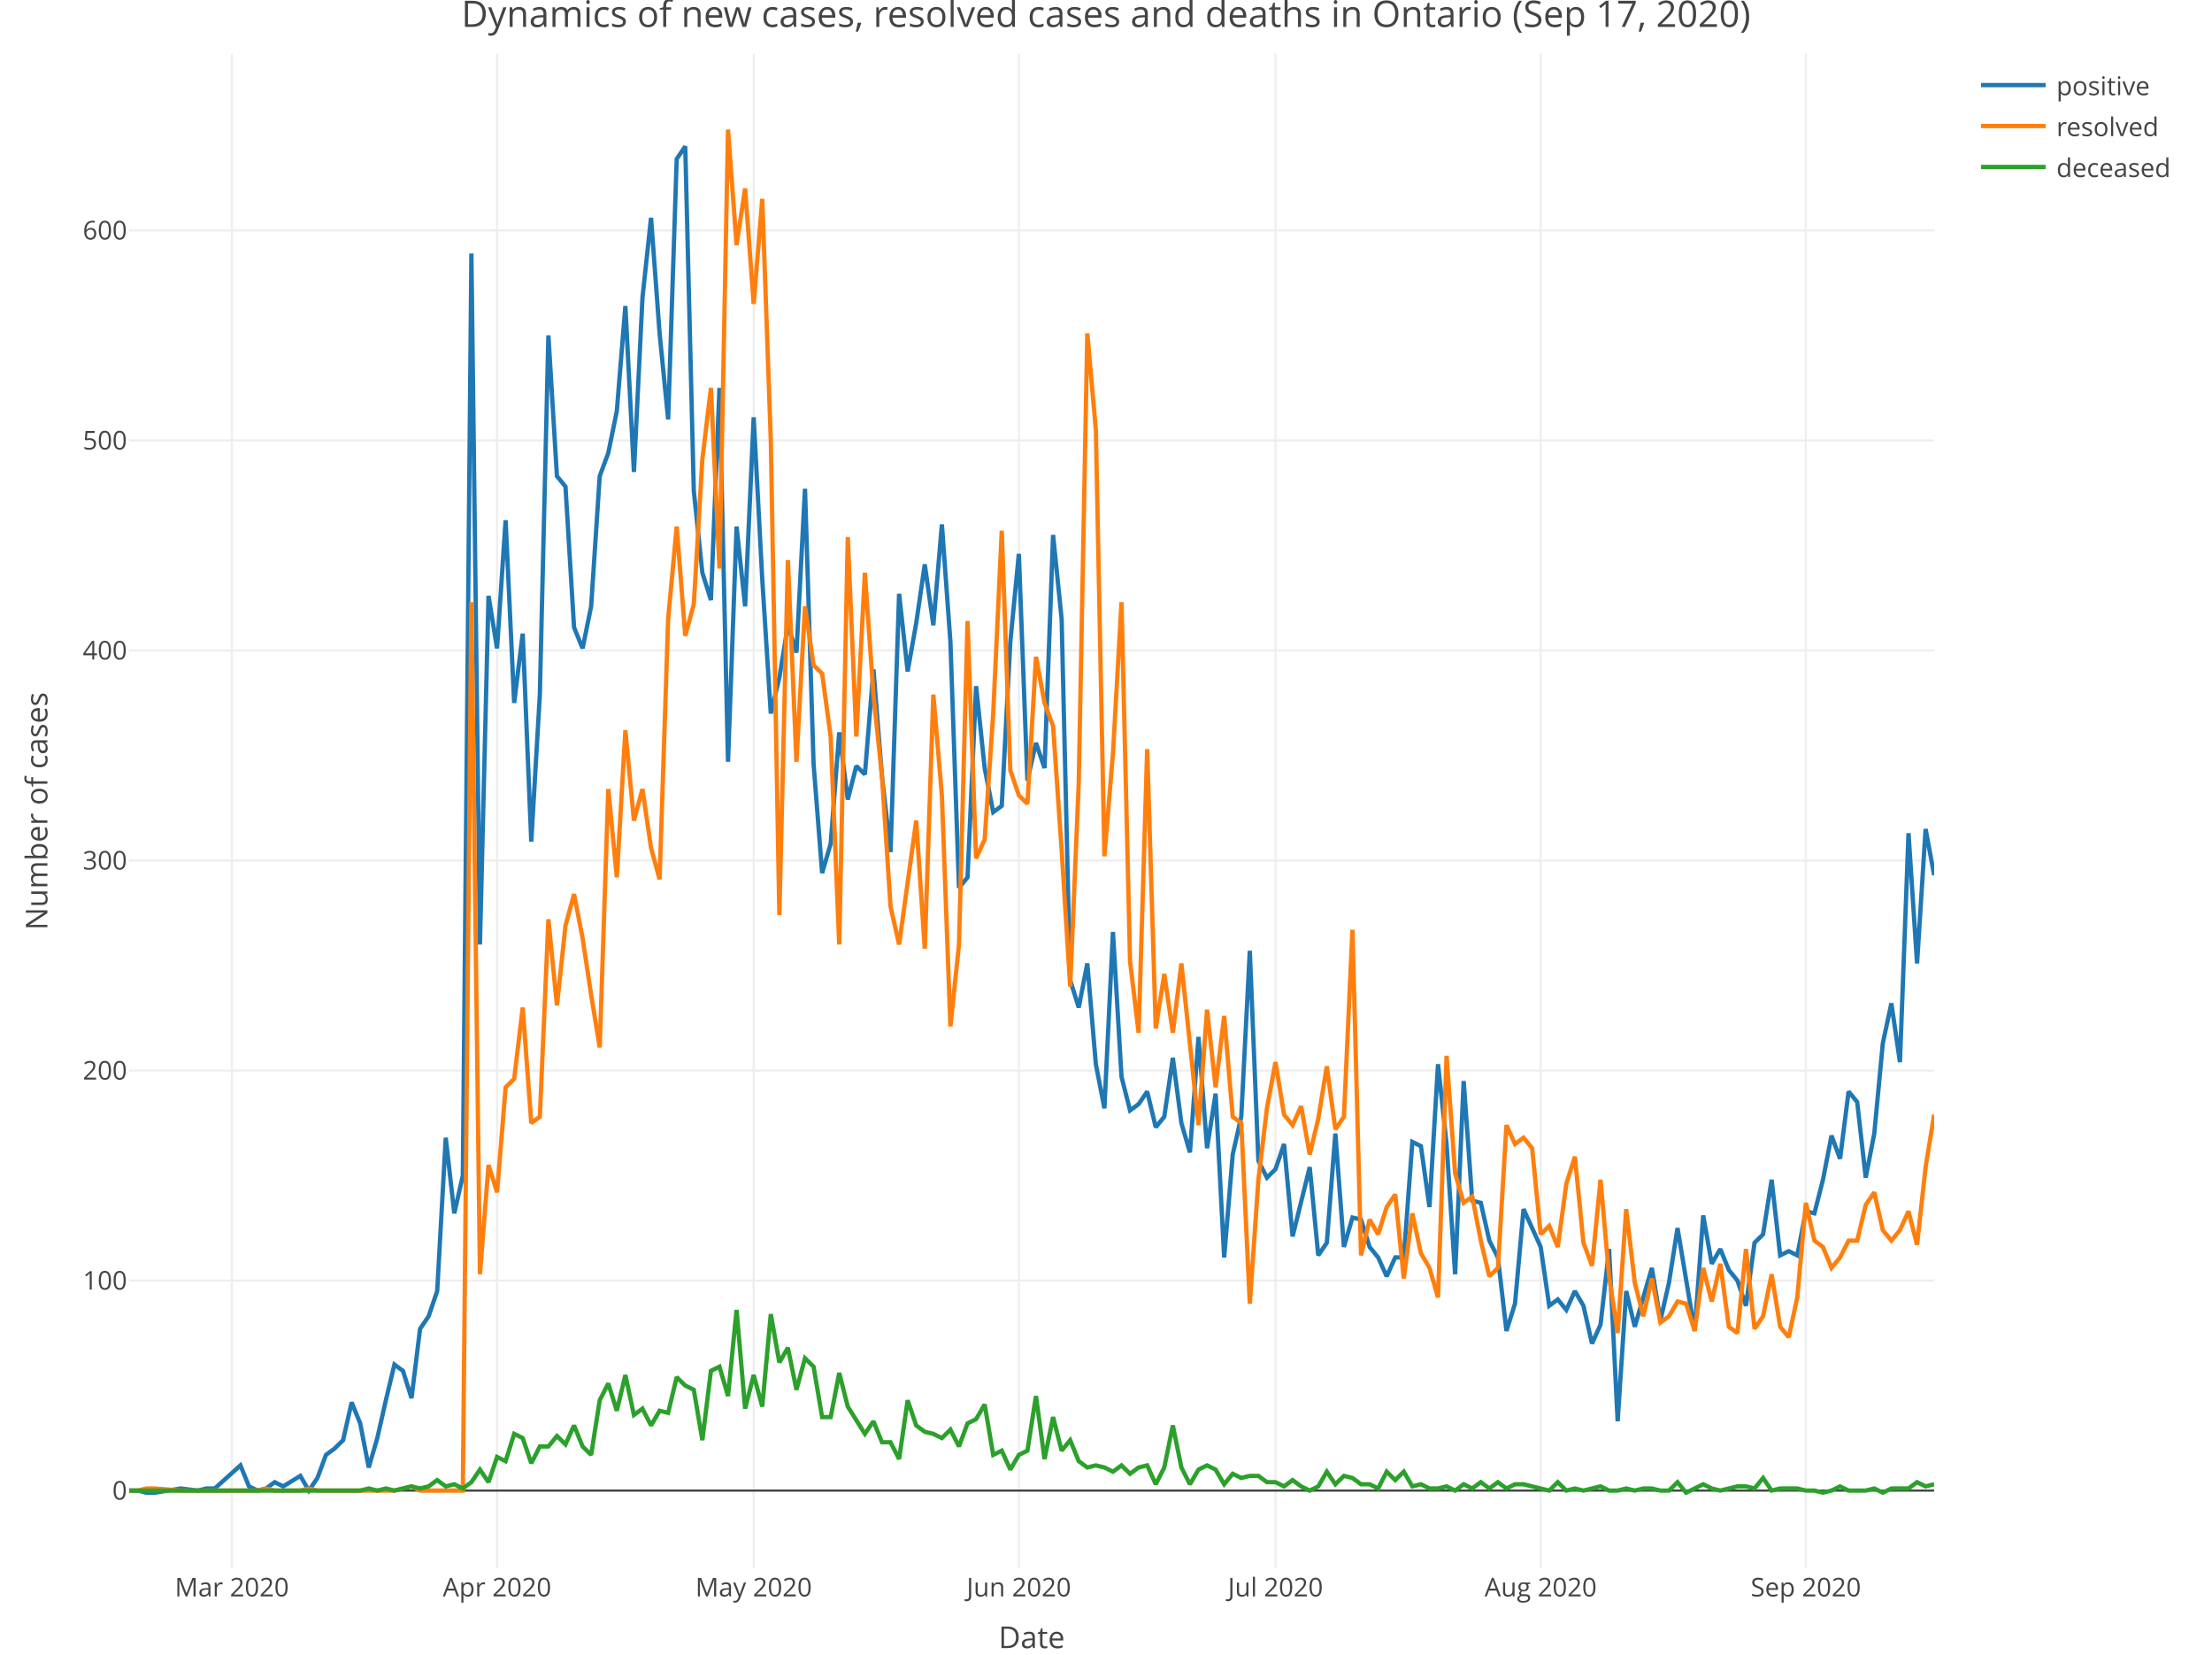
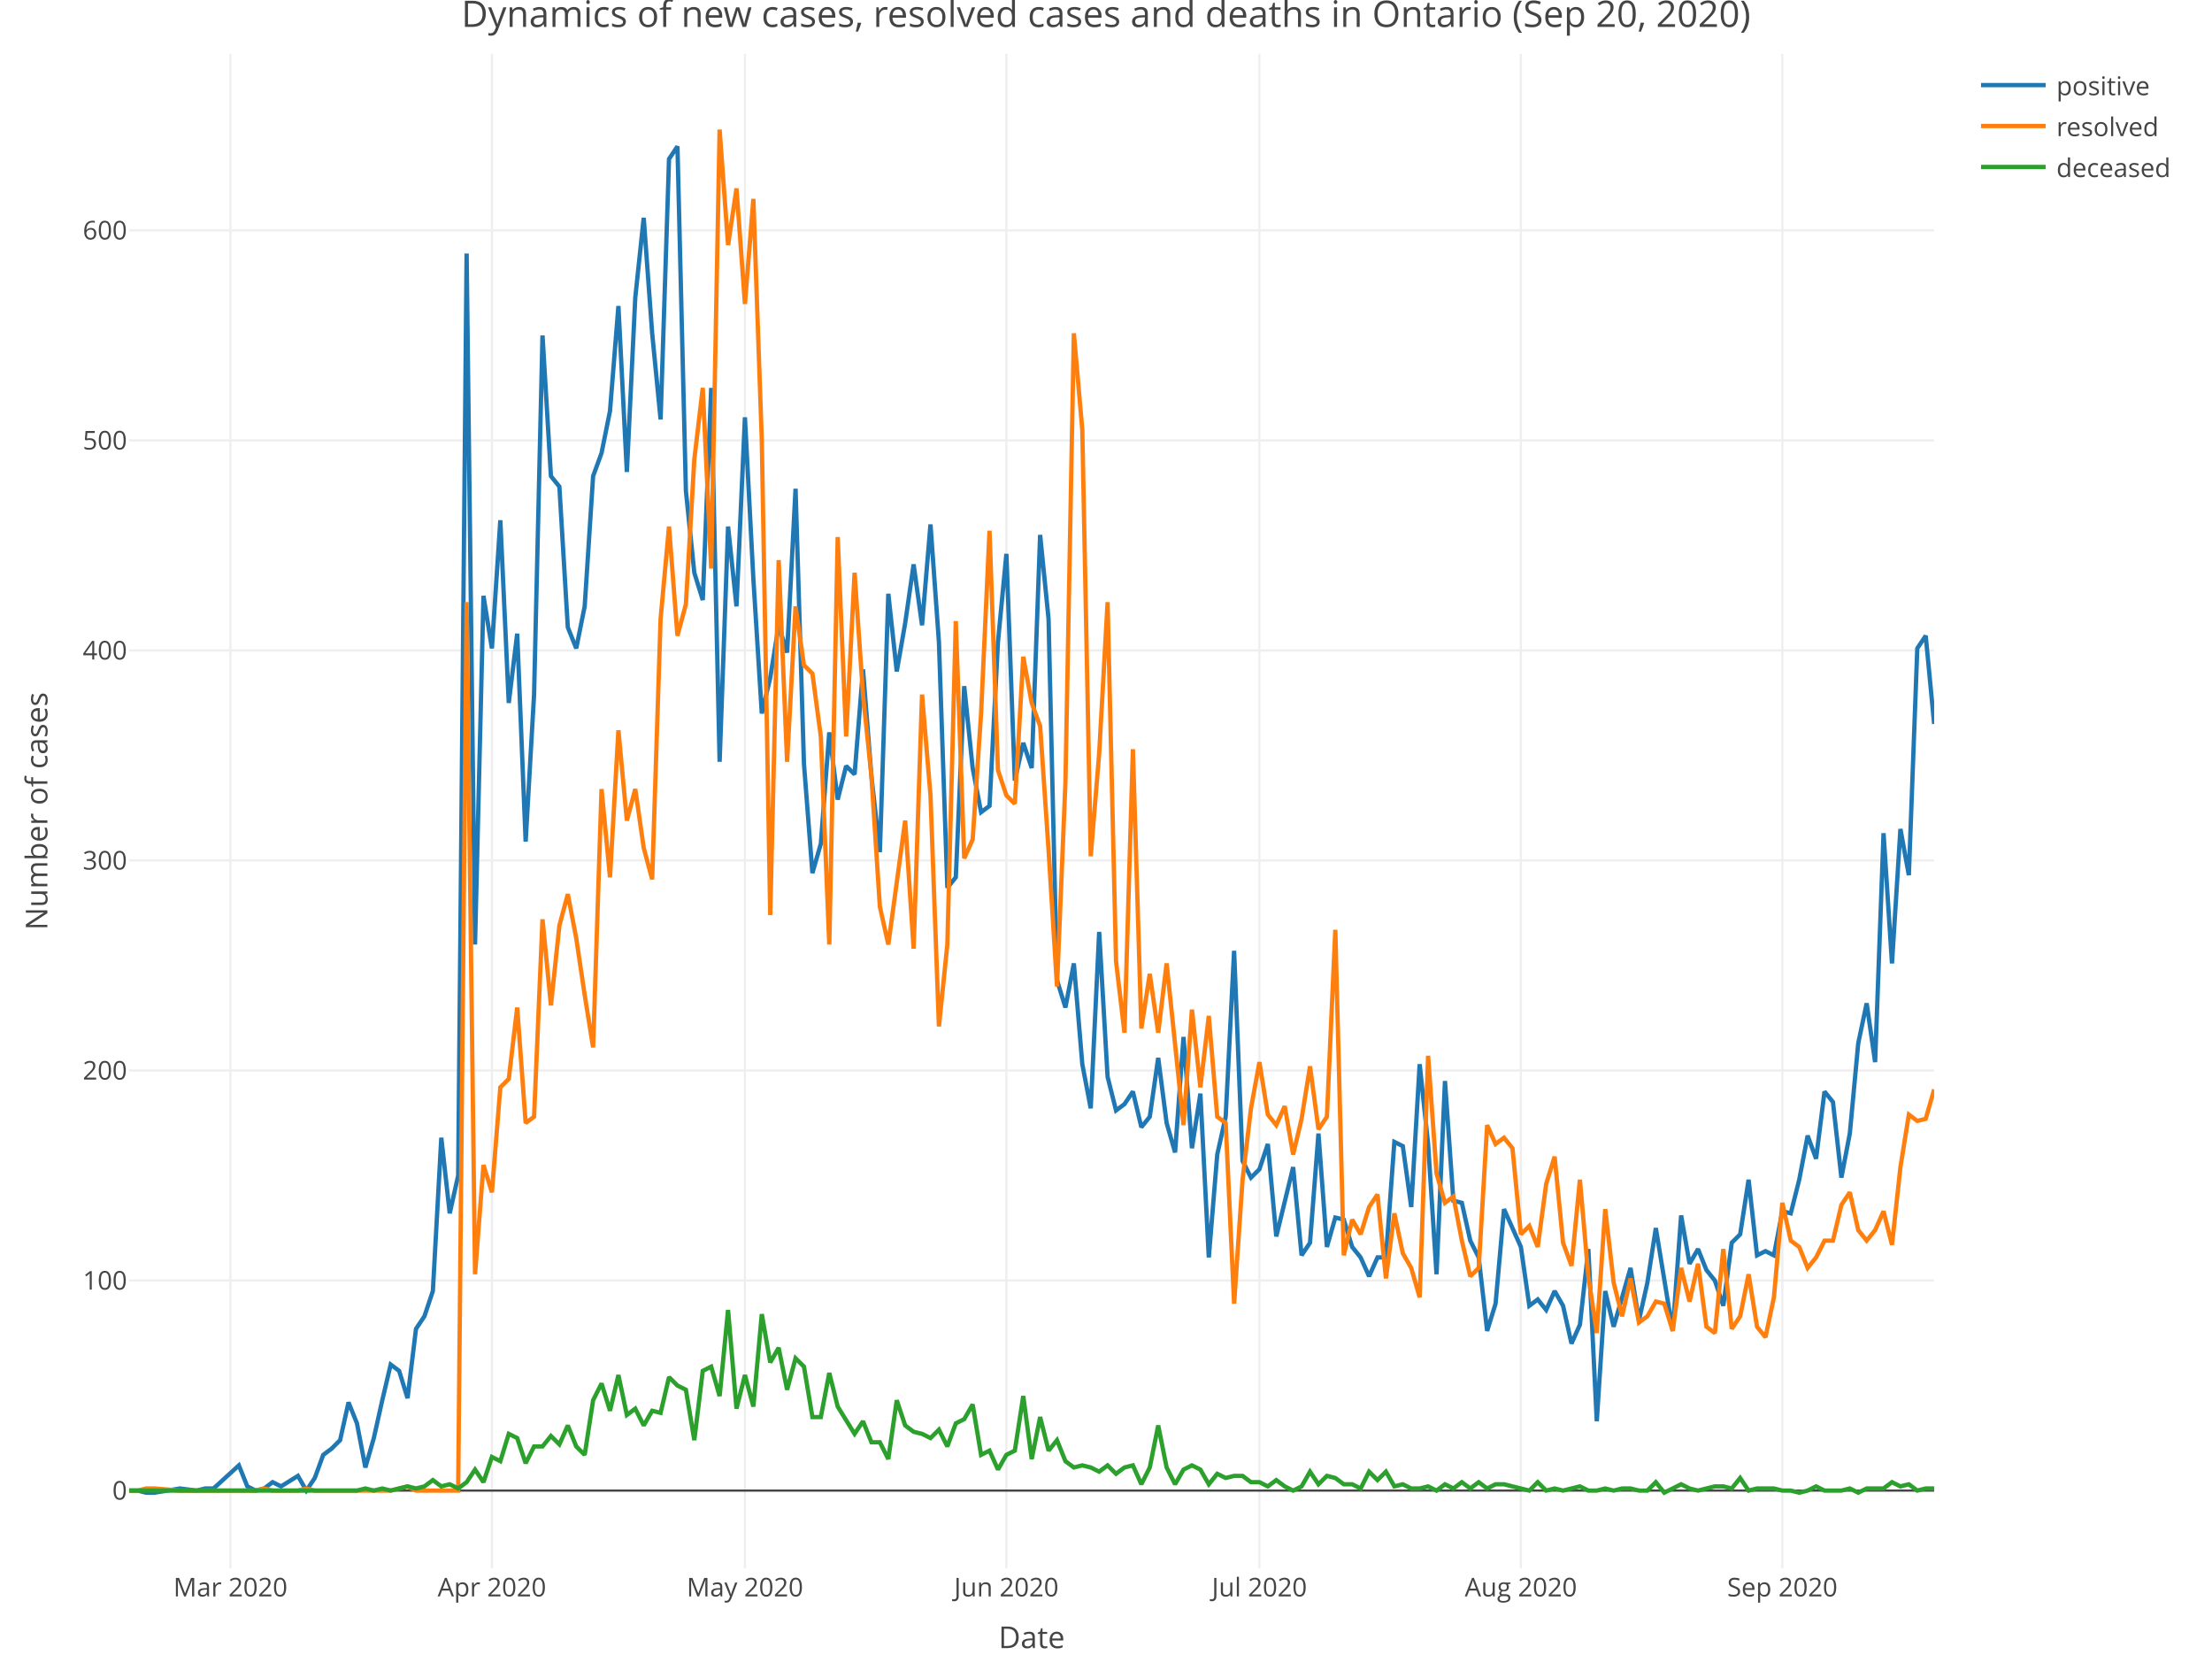
<svg xmlns="http://www.w3.org/2000/svg" class="main-svg" width="1027" height="768" style="" viewBox="0 0 1027 768">
  <rect x="0" y="0" width="1027" height="768" style="fill: rgb(255, 255, 255); fill-opacity: 1;" />
-   <defs id="defs-f4efa0">
+   <defs id="defs-3f230c">
    <g class="clips">
-       <clipPath id="clipf4efa0xyplot" class="plotclip">
+       <clipPath id="clip3f230cxyplot" class="plotclip">
        <rect width="838" height="703" />
      </clipPath>
-       <clipPath class="axesclip" id="clipf4efa0x">
+       <clipPath class="axesclip" id="clip3f230cx">
        <rect x="60" y="0" width="838" height="768" />
      </clipPath>
-       <clipPath class="axesclip" id="clipf4efa0y">
+       <clipPath class="axesclip" id="clip3f230cy">
        <rect x="0" y="25" width="1027" height="703" />
      </clipPath>
-       <clipPath class="axesclip" id="clipf4efa0xy">
+       <clipPath class="axesclip" id="clip3f230cxy">
        <rect x="60" y="25" width="838" height="703" />
      </clipPath>
    </g>
    <g class="gradients" />
  </defs>
  <g class="bglayer" />
  <g class="layer-below">
    <g class="imagelayer" />
    <g class="shapelayer" />
  </g>
  <g class="cartesianlayer">
    <g class="subplot xy">
      <g class="layer-subplot">
        <g class="shapelayer" />
        <g class="imagelayer" />
      </g>
      <g class="gridlayer">
        <g class="x">
-           <path class="xgrid crisp" transform="translate(107.66,0)" d="M0,25v703" style="stroke: rgb(238, 238, 238); stroke-opacity: 1; stroke-width: 1px;" />
-           <path class="xgrid crisp" transform="translate(230.78,0)" d="M0,25v703" style="stroke: rgb(238, 238, 238); stroke-opacity: 1; stroke-width: 1px;" />
-           <path class="xgrid crisp" transform="translate(349.92,0)" d="M0,25v703" style="stroke: rgb(238, 238, 238); stroke-opacity: 1; stroke-width: 1px;" />
-           <path class="xgrid crisp" transform="translate(473.04,0)" d="M0,25v703" style="stroke: rgb(238, 238, 238); stroke-opacity: 1; stroke-width: 1px;" />
-           <path class="xgrid crisp" transform="translate(592.19,0)" d="M0,25v703" style="stroke: rgb(238, 238, 238); stroke-opacity: 1; stroke-width: 1px;" />
-           <path class="xgrid crisp" transform="translate(715.31,0)" d="M0,25v703" style="stroke: rgb(238, 238, 238); stroke-opacity: 1; stroke-width: 1px;" />
-           <path class="xgrid crisp" transform="translate(838.43,0)" d="M0,25v703" style="stroke: rgb(238, 238, 238); stroke-opacity: 1; stroke-width: 1px;" />
+           <path class="xgrid crisp" transform="translate(106.99,0)" d="M0,25v703" style="stroke: rgb(238, 238, 238); stroke-opacity: 1; stroke-width: 1px;" />
+           <path class="xgrid crisp" transform="translate(228.38,0)" d="M0,25v703" style="stroke: rgb(238, 238, 238); stroke-opacity: 1; stroke-width: 1px;" />
+           <path class="xgrid crisp" transform="translate(345.86,0)" d="M0,25v703" style="stroke: rgb(238, 238, 238); stroke-opacity: 1; stroke-width: 1px;" />
+           <path class="xgrid crisp" transform="translate(467.25,0)" d="M0,25v703" style="stroke: rgb(238, 238, 238); stroke-opacity: 1; stroke-width: 1px;" />
+           <path class="xgrid crisp" transform="translate(584.73,0)" d="M0,25v703" style="stroke: rgb(238, 238, 238); stroke-opacity: 1; stroke-width: 1px;" />
+           <path class="xgrid crisp" transform="translate(706.12,0)" d="M0,25v703" style="stroke: rgb(238, 238, 238); stroke-opacity: 1; stroke-width: 1px;" />
+           <path class="xgrid crisp" transform="translate(827.51,0)" d="M0,25v703" style="stroke: rgb(238, 238, 238); stroke-opacity: 1; stroke-width: 1px;" />
        </g>
        <g class="y">
          <path class="ygrid crisp" transform="translate(0,594.39)" d="M60,0h838" style="stroke: rgb(238, 238, 238); stroke-opacity: 1; stroke-width: 1px;" />
          <path class="ygrid crisp" transform="translate(0,496.9)" d="M60,0h838" style="stroke: rgb(238, 238, 238); stroke-opacity: 1; stroke-width: 1px;" />
          <path class="ygrid crisp" transform="translate(0,399.41)" d="M60,0h838" style="stroke: rgb(238, 238, 238); stroke-opacity: 1; stroke-width: 1px;" />
          <path class="ygrid crisp" transform="translate(0,301.92)" d="M60,0h838" style="stroke: rgb(238, 238, 238); stroke-opacity: 1; stroke-width: 1px;" />
          <path class="ygrid crisp" transform="translate(0,204.43)" d="M60,0h838" style="stroke: rgb(238, 238, 238); stroke-opacity: 1; stroke-width: 1px;" />
          <path class="ygrid crisp" transform="translate(0,106.94)" d="M60,0h838" style="stroke: rgb(238, 238, 238); stroke-opacity: 1; stroke-width: 1px;" />
        </g>
      </g>
      <g class="zerolinelayer">
        <path class="yzl zl crisp" transform="translate(0,691.88)" d="M60,0h838" style="stroke: rgb(68, 68, 68); stroke-opacity: 1; stroke-width: 1px;" />
      </g>
      <path class="xlines-below" />
      <path class="ylines-below" />
      <g class="overlines-below" />
      <g class="xaxislayer-below" />
      <g class="yaxislayer-below" />
      <g class="overaxes-below" />
-       <g class="plot" transform="translate(60, 25)" clip-path="url('#clipf4efa0xyplot')">
+       <g class="plot" transform="translate(60, 25)" clip-path="url('#clip3f230cxyplot')">
        <g class="scatterlayer mlayer">
-           <g class="trace scatter traceada04b" style="stroke-miterlimit: 2; opacity: 1;">
+           <g class="trace scatter tracecfc10f" style="stroke-miterlimit: 2; opacity: 1;">
            <g class="fills" />
            <g class="errorbars" />
            <g class="lines">
-               <path class="js-line" d="M0,666.88L3.97,666.88L7.94,667.85L11.91,667.85L23.83,665.9L31.77,666.88L35.74,665.9L39.72,665.9L51.63,655.18L55.6,664.93L59.57,666.88L63.55,665.9L67.52,662.98L71.49,664.93L79.43,660.05L83.4,666.88L87.37,661.03L91.35,650.3L95.32,647.38L99.29,643.48L103.26,625.93L107.23,635.68L111.2,656.15L115.18,642.5L119.15,624.96L123.12,608.38L127.09,611.31L131.06,623.98L135.03,591.81L139,585.96L142.98,574.26L146.95,503.09L150.92,538.19L154.89,520.64L158.86,92.67L162.83,413.41L166.81,251.57L170.78,275.95L174.75,216.48L178.72,301.29L182.69,269.12L186.66,365.64L190.64,297.39L194.61,130.69L198.58,196.01L202.55,200.88L206.52,266.2L210.49,275.95L214.46,256.45L218.44,196.01L222.41,185.28L226.38,165.78L230.35,117.04L234.32,194.06L238.29,113.14L242.27,76.1L246.24,129.71L250.21,169.68L254.18,48.8L258.15,42.95L262.12,202.83L266.09,240.85L270.07,253.52L274.04,155.06L278.01,328.59L281.98,219.4L285.95,256.45L289.92,168.71L293.9,243.78L297.87,306.17L301.84,289.59L305.81,265.22L309.78,277.9L313.75,201.86L317.73,329.57L321.7,380.26L325.67,366.61L329.64,314.94L333.61,346.14L337.58,330.54L341.55,334.44L345.53,285.7L349.5,335.41L353.47,370.51L357.44,250.6L361.41,286.67L365.38,264.25L369.36,236.95L373.33,265.22L377.3,218.43L381.27,273.02L385.24,387.08L389.21,382.21L393.18,293.49L397.16,331.51L401.13,351.99L405.1,349.06L409.07,273.02L413.04,232.08L417.01,337.36L420.99,319.82L424.96,331.51L428.93,223.3L432.9,262.3L436.87,429.98L440.84,442.65L444.82,422.18L448.79,468.97L452.76,489.45L456.73,407.56L460.7,474.82L464.67,490.42L468.64,487.5L472.62,481.65L476.59,498.22L480.56,493.35L484.53,466.05L488.5,496.27L492.47,509.92L496.45,456.3L500.42,507.97L504.39,482.62L508.36,558.66L512.33,510.89L516.3,493.35L520.27,416.33L524.25,513.82L528.22,521.62L532.19,517.72L536.16,506.02L540.13,548.91L548.08,516.74L552.05,557.69L556.02,551.84L559.99,501.14L563.96,553.79L567.93,540.14L571.91,541.12L575.88,553.79L579.85,558.66L583.82,567.44L587.79,558.66L591.76,558.66L595.73,505.04L599.71,506.99L603.68,535.27L607.65,468.97L611.62,506.02L615.59,566.46L619.56,476.77L623.54,532.34L627.51,533.32L631.48,550.86L635.45,558.66L639.42,592.78L643.39,580.11L647.36,536.24L655.31,553.79L659.28,581.09L663.25,578.16L667.22,583.04L671.19,574.26L675.17,581.09L679.14,598.63L683.11,589.86L687.08,554.76L691.05,634.7L695.02,574.26L699,590.83L706.94,563.54L710.91,587.91L714.88,570.36L718.85,545.01L726.8,592.78L730.77,539.17L734.74,561.59L738.71,554.76L742.68,564.51L746.65,569.39L750.63,581.09L754.6,551.84L758.57,547.94L762.54,522.59L766.51,557.69L770.48,555.74L774.45,557.69L778.43,537.22L782.4,538.19L786.37,522.59L790.34,502.12L794.31,512.84L798.28,481.65L802.26,486.52L806.23,521.62L810.2,501.14L814.17,459.22L818.14,440.7L822.11,468L826.09,361.74L830.06,422.18L834.03,359.79L838,381.23" style="vector-effect: non-scaling-stroke; fill: none; stroke: rgb(31, 119, 180); stroke-opacity: 1; stroke-width: 2px; opacity: 1;" />
+               <path class="js-line" d="M0,666.88L3.92,666.88L7.83,667.85L11.75,667.85L23.5,665.9L31.33,666.88L35.24,665.9L39.16,665.9L50.91,655.18L54.82,664.93L58.74,666.88L62.65,665.9L66.57,662.98L70.49,664.93L78.32,660.05L82.23,666.88L86.15,661.03L90.07,650.3L93.98,647.38L97.9,643.48L101.81,625.93L105.73,635.68L109.64,656.15L113.56,642.5L117.48,624.96L121.39,608.38L125.31,611.31L129.22,623.98L133.14,591.81L137.06,585.96L140.97,574.26L144.89,503.09L148.8,538.19L152.72,520.64L156.64,92.67L160.55,413.41L164.47,251.57L168.38,275.95L172.3,216.48L176.21,301.29L180.13,269.12L184.05,365.64L187.96,297.39L191.88,130.69L195.79,196.01L199.71,200.88L203.63,266.2L207.54,275.95L211.46,256.45L215.37,196.01L219.29,185.28L223.21,165.78L227.12,117.04L231.04,194.06L234.95,113.14L238.87,76.1L242.79,129.71L246.7,169.68L250.62,48.8L254.53,42.95L258.45,202.83L262.36,240.85L266.28,253.52L270.2,155.06L274.11,328.59L278.03,219.4L281.94,256.45L285.86,168.71L289.78,243.78L293.69,306.17L297.61,289.59L301.52,265.22L305.44,277.9L309.36,201.86L313.27,329.57L317.19,380.26L321.1,366.61L325.02,314.94L328.93,346.14L332.85,330.54L336.77,334.44L340.68,285.7L344.6,335.41L348.51,370.51L352.43,250.6L356.35,286.67L360.26,264.25L364.18,236.95L368.09,265.22L372.01,218.43L375.93,273.02L379.84,387.08L383.76,382.21L387.67,293.49L391.59,331.51L395.5,351.99L399.42,349.06L403.34,273.02L407.25,232.08L411.17,337.36L415.08,319.82L419,331.51L422.92,223.3L426.83,262.3L430.75,429.98L434.66,442.65L438.58,422.18L442.5,468.97L446.41,489.45L450.33,407.56L454.24,474.82L458.16,490.42L462.07,487.5L465.99,481.65L469.91,498.22L473.82,493.35L477.74,466.05L481.65,496.27L485.57,509.92L489.49,456.3L493.4,507.97L497.32,482.62L501.23,558.66L505.15,510.89L509.07,493.35L512.98,416.33L516.9,513.82L520.81,521.62L524.73,517.72L528.64,506.02L532.56,548.91L540.39,516.74L544.31,557.69L548.22,551.84L552.14,501.14L556.06,553.79L559.97,540.14L563.89,541.12L567.8,553.79L571.72,558.66L575.64,567.44L579.55,558.66L583.47,558.66L587.38,505.04L591.3,506.99L595.21,535.27L599.13,468.97L603.05,506.02L606.96,566.46L610.88,476.77L614.79,532.34L618.71,533.32L622.63,550.86L626.54,558.66L630.46,592.78L634.37,580.11L638.29,536.24L646.12,553.79L650.04,581.09L653.95,578.16L657.87,583.04L661.79,574.26L665.7,581.09L669.62,598.63L673.53,589.86L677.45,554.76L681.36,634.7L685.28,574.26L689.2,590.83L697.03,563.54L700.94,587.91L704.86,570.36L708.78,545.01L716.61,592.78L720.52,539.17L724.44,561.59L728.36,554.76L732.27,564.51L736.19,569.39L740.1,581.09L744.02,551.84L747.93,547.94L751.85,522.59L755.77,557.69L759.68,555.74L763.6,557.69L767.51,537.22L771.43,538.19L775.35,522.59L779.26,502.12L783.18,512.84L787.09,481.65L791.01,486.52L794.93,521.62L798.84,501.14L802.76,459.22L806.67,440.7L810.59,468L814.5,361.74L818.42,422.18L822.34,359.79L826.25,381.23L830.17,275.95L834.08,270.1L838,311.04" style="vector-effect: non-scaling-stroke; fill: none; stroke: rgb(31, 119, 180); stroke-opacity: 1; stroke-width: 2px; opacity: 1;" />
            </g>
            <g class="points" />
            <g class="text" />
          </g>
-           <g class="trace scatter trace467e3c" style="stroke-miterlimit: 2; opacity: 1;">
+           <g class="trace scatter tracecb696e" style="stroke-miterlimit: 2; opacity: 1;">
            <g class="fills" />
            <g class="errorbars" />
            <g class="lines">
-               <path class="js-line" d="M0,666.88L3.97,666.88L7.94,665.9L11.91,665.9L23.83,666.88L59.57,666.88L63.55,665.9L67.52,666.88L71.49,666.88L79.43,666.88L83.4,665.9L87.37,666.88L91.35,666.88L123.12,666.88L127.09,665.9L131.06,664.93L135.03,666.88L154.89,666.88L158.86,254.5L162.83,566.46L166.81,515.77L170.78,528.44L174.75,479.7L178.72,475.8L182.69,442.65L186.66,496.27L190.64,493.35L194.61,401.71L198.58,441.68L202.55,404.63L206.52,390.01L210.49,410.48L214.46,436.8L218.44,461.17L222.41,341.26L226.38,382.21L230.35,313.97L234.32,355.89L238.29,341.26L242.27,368.56L246.24,383.18L250.21,262.3L254.18,219.4L258.15,270.1L262.12,255.47L266.09,188.21L270.07,155.06L274.04,238.9L278.01,35.15L281.98,88.77L285.95,62.45L289.92,116.07L293.9,67.32L297.87,179.43L301.84,399.76L305.81,235L309.78,328.59L313.75,256.45L317.73,283.75L321.7,287.65L325.67,316.89L329.64,413.41L333.61,224.28L337.58,316.89L341.55,240.85L345.53,297.39L349.5,335.41L353.47,395.86L357.44,413.41L365.38,355.89L369.36,415.35L373.33,297.39L377.3,344.19L381.27,451.43L385.24,413.41L389.21,263.27L393.18,373.43L397.16,364.66L401.13,306.17L405.1,221.35L409.07,332.49L413.04,344.19L417.01,348.09L420.99,279.85L424.96,301.29L428.93,312.02L432.9,369.54L436.87,432.9L440.84,338.34L444.82,129.71L448.79,174.56L452.76,372.46L456.73,324.69L460.7,254.5L464.67,421.2L468.64,454.35L472.62,322.74L476.59,452.4L480.56,427.05L484.53,454.35L488.5,422.18L496.45,497.25L500.42,443.63L504.39,479.7L508.36,446.55L512.33,493.35L516.3,496.27L520.27,580.11L524.25,522.59L528.22,489.45L532.19,468L536.16,492.37L540.13,497.25L544.1,488.47L548.08,510.89L552.05,494.32L556.02,469.95L559.99,499.19L563.96,493.35L567.93,406.58L571.91,557.69L575.88,541.12L579.85,547.94L583.82,535.27L587.79,529.42L591.76,568.41L595.73,538.19L599.71,556.71L603.68,563.54L607.65,577.19L611.62,465.07L615.59,519.67L619.56,533.32L623.54,530.39L627.51,550.86L631.48,567.44L635.45,563.54L639.42,497.25L643.39,506.02L647.36,503.09L651.34,507.97L655.31,547.94L659.28,544.04L663.25,553.79L667.22,524.54L671.19,511.87L675.17,551.84L679.14,562.56L683.11,522.59L687.08,567.44L691.05,593.76L695.02,536.24L699,570.36L702.97,585.96L706.94,568.41L710.91,588.88L714.88,585.96L718.85,579.14L722.82,580.11L726.8,592.78L730.77,563.54L734.74,579.14L738.71,561.59L742.68,590.83L746.65,593.76L750.63,554.76L754.6,591.81L758.57,585.96L762.54,566.46L766.51,590.83L770.48,595.71L774.45,577.19L778.43,533.32L782.4,550.86L786.37,553.79L790.34,563.54L794.31,558.66L798.28,550.86L802.26,550.86L806.23,534.29L810.2,528.44L814.17,545.99L818.14,550.86L822.11,545.99L826.09,537.22L830.06,552.81L834.03,516.74L838,492.37" style="vector-effect: non-scaling-stroke; fill: none; stroke: rgb(255, 127, 14); stroke-opacity: 1; stroke-width: 2px; opacity: 1;" />
+               <path class="js-line" d="M0,666.88L3.92,666.88L7.83,665.9L11.75,665.9L23.5,666.88L58.74,666.88L62.65,665.9L66.57,666.88L70.49,666.88L78.32,666.88L82.23,665.9L86.15,666.88L90.07,666.88L121.39,666.88L125.31,665.9L129.22,664.93L133.14,666.88L152.72,666.88L156.64,254.5L160.55,566.46L164.47,515.77L168.38,528.44L172.3,479.7L176.21,475.8L180.13,442.65L184.05,496.27L187.96,493.35L191.88,401.71L195.79,441.68L199.71,404.63L203.63,390.01L207.54,410.48L211.46,436.8L215.37,461.17L219.29,341.26L223.21,382.21L227.12,313.97L231.04,355.89L234.95,341.26L238.87,368.56L242.79,383.18L246.7,262.3L250.62,219.4L254.53,270.1L258.45,255.47L262.36,188.21L266.28,155.06L270.2,238.9L274.11,35.15L278.03,88.77L281.94,62.45L285.86,116.07L289.78,67.32L293.69,179.43L297.61,399.76L301.52,235L305.44,328.59L309.36,256.45L313.27,283.75L317.19,287.65L321.1,316.89L325.02,413.41L328.93,224.28L332.85,316.89L336.77,240.85L340.68,297.39L344.6,335.41L348.51,395.86L352.43,413.41L360.26,355.89L364.18,415.35L368.09,297.39L372.01,344.19L375.93,451.43L379.84,413.41L383.76,263.27L387.67,373.43L391.59,364.66L395.5,306.17L399.42,221.35L403.34,332.49L407.25,344.19L411.17,348.09L415.08,279.85L419,301.29L422.92,312.02L426.83,369.54L430.75,432.9L434.66,338.34L438.58,129.71L442.5,174.56L446.41,372.46L450.33,324.69L454.24,254.5L458.16,421.2L462.07,454.35L465.99,322.74L469.91,452.4L473.82,427.05L477.74,454.35L481.65,422.18L489.49,497.25L493.4,443.63L497.32,479.7L501.23,446.55L505.15,493.35L509.07,496.27L512.98,580.11L516.9,522.59L520.81,489.45L524.73,468L528.64,492.37L532.56,497.25L536.48,488.47L540.39,510.89L544.31,494.32L548.22,469.95L552.14,499.19L556.06,493.35L559.97,406.58L563.89,557.69L567.8,541.12L571.72,547.94L575.64,535.27L579.55,529.42L583.47,568.41L587.38,538.19L591.3,556.71L595.21,563.54L599.13,577.19L603.05,465.07L606.96,519.67L610.88,533.32L614.79,530.39L618.71,550.86L622.63,567.44L626.54,563.54L630.46,497.25L634.37,506.02L638.29,503.09L642.21,507.97L646.12,547.94L650.04,544.04L653.95,553.79L657.87,524.54L661.79,511.87L665.7,551.84L669.62,562.56L673.53,522.59L677.45,567.44L681.36,593.76L685.28,536.24L689.2,570.36L693.11,585.96L697.03,568.41L700.94,588.88L704.86,585.96L708.78,579.14L712.69,580.11L716.61,592.78L720.52,563.54L724.44,579.14L728.36,561.59L732.27,590.83L736.19,593.76L740.1,554.76L744.02,591.81L747.93,585.96L751.85,566.46L755.77,590.83L759.68,595.71L763.6,577.19L767.51,533.32L771.43,550.86L775.35,553.79L779.26,563.54L783.18,558.66L787.09,550.86L791.01,550.86L794.93,534.29L798.84,528.44L802.76,545.99L806.67,550.86L810.59,545.99L814.5,537.22L818.42,552.81L822.34,516.74L826.25,492.37L830.17,495.3L834.08,494.32L838,480.67" style="vector-effect: non-scaling-stroke; fill: none; stroke: rgb(255, 127, 14); stroke-opacity: 1; stroke-width: 2px; opacity: 1;" />
            </g>
            <g class="points" />
            <g class="text" />
          </g>
-           <g class="trace scatter trace88d8e1" style="stroke-miterlimit: 2; opacity: 1;">
+           <g class="trace scatter tracef43ed4" style="stroke-miterlimit: 2; opacity: 1;">
            <g class="fills" />
            <g class="errorbars" />
            <g class="lines">
-               <path class="js-line" d="M0,666.88L107.23,666.88L111.2,665.9L115.18,666.88L119.15,665.9L123.12,666.88L127.09,665.9L131.06,664.93L135.03,665.9L139,664.93L142.98,662L146.95,664.93L150.92,663.95L154.89,665.9L158.86,662.98L162.83,657.13L166.81,662.98L170.78,651.28L174.75,653.23L178.72,640.55L182.69,642.5L186.66,654.2L190.64,646.4L194.61,646.4L198.58,641.53L202.55,645.43L206.52,636.65L210.49,646.4L214.46,650.3L218.44,624.96L222.41,617.16L226.38,629.83L230.35,613.26L234.32,631.78L238.29,628.85L242.27,636.65L246.24,629.83L250.21,630.8L254.18,614.23L258.15,618.13L262.12,620.08L266.09,643.48L270.07,611.31L274.04,609.36L278.01,623.01L281.98,583.04L285.95,628.85L289.92,613.26L293.9,627.88L297.87,584.98L301.84,607.41L305.81,600.58L309.78,620.08L313.75,605.46L317.73,609.36L321.7,632.75L325.67,632.75L329.64,612.28L333.61,627.88L341.55,640.55L345.53,634.7L349.5,644.45L353.47,644.45L357.44,652.25L361.41,624.96L365.38,636.65L369.36,639.58L373.33,640.55L377.3,642.5L381.27,638.6L385.24,646.4L389.21,635.68L393.18,633.73L397.16,626.9L401.13,650.3L405.1,648.35L409.07,657.13L413.04,650.3L417.01,648.35L420.99,623.01L424.96,652.25L428.93,632.75L432.9,648.35L436.87,643.48L440.84,653.23L444.82,656.15L448.79,655.18L452.76,656.15L456.73,658.1L460.7,655.18L464.67,659.08L468.64,656.15L472.62,655.18L476.59,663.95L480.56,656.15L484.53,636.65L488.5,656.15L492.47,663.95L496.45,657.13L500.42,655.18L504.39,657.13L508.36,663.95L512.33,659.08L516.3,661.03L520.27,660.05L524.25,660.05L528.22,662.98L532.19,662.98L536.16,664.93L540.13,662L544.1,664.93L548.08,666.88L552.05,664.93L556.02,658.1L559.99,663.95L563.96,660.05L567.93,661.03L571.91,663.95L575.88,663.95L579.85,665.9L583.82,658.1L587.79,662L591.76,658.1L595.73,664.93L599.71,663.95L603.68,665.9L607.65,665.9L611.62,664.93L615.59,666.88L619.56,663.95L623.54,665.9L627.51,662.98L631.48,665.9L635.45,662.98L639.42,665.9L643.39,663.95L647.36,663.95L659.28,666.88L663.25,662.98L667.22,666.88L671.19,665.9L675.17,666.88L679.14,665.9L683.11,664.93L687.08,666.88L691.05,666.88L695.02,665.9L699,666.88L702.97,665.9L706.94,665.9L710.91,666.88L714.88,666.88L718.85,662.98L722.82,667.85L726.8,665.9L730.77,663.95L734.74,665.9L738.71,666.88L742.68,665.9L746.65,664.93L750.63,664.93L754.6,665.9L758.57,661.03L762.54,666.88L766.51,665.9L774.45,665.9L778.43,666.88L782.4,666.88L786.37,667.85L790.34,666.88L794.31,664.93L798.28,666.88L802.26,666.88L806.23,666.88L810.2,665.9L814.17,667.85L818.14,665.9L826.09,665.9L830.06,662.98L834.03,664.93L838,663.95" style="vector-effect: non-scaling-stroke; fill: none; stroke: rgb(44, 160, 44); stroke-opacity: 1; stroke-width: 2px; opacity: 1;" />
+               <path class="js-line" d="M0,666.88L105.73,666.88L109.64,665.9L113.56,666.88L117.48,665.9L121.39,666.88L125.31,665.9L129.22,664.93L133.14,665.9L137.06,664.93L140.97,662L144.89,664.93L148.8,663.95L152.72,665.9L156.64,662.98L160.55,657.13L164.47,662.98L168.38,651.28L172.3,653.23L176.21,640.55L180.13,642.5L184.05,654.2L187.96,646.4L191.88,646.4L195.79,641.53L199.71,645.43L203.63,636.65L207.54,646.4L211.46,650.3L215.37,624.96L219.29,617.16L223.21,629.83L227.12,613.26L231.04,631.78L234.95,628.85L238.87,636.65L242.79,629.83L246.7,630.8L250.62,614.23L254.53,618.13L258.45,620.08L262.36,643.48L266.28,611.31L270.2,609.36L274.11,623.01L278.03,583.04L281.94,628.85L285.86,613.26L289.78,627.88L293.69,584.98L297.61,607.41L301.52,600.58L305.44,620.08L309.36,605.46L313.27,609.36L317.19,632.75L321.1,632.75L325.02,612.28L328.93,627.88L336.77,640.55L340.68,634.7L344.6,644.45L348.51,644.45L352.43,652.25L356.35,624.96L360.26,636.65L364.18,639.58L368.09,640.55L372.01,642.5L375.93,638.6L379.84,646.4L383.76,635.68L387.67,633.73L391.59,626.9L395.5,650.3L399.42,648.35L403.34,657.13L407.25,650.3L411.17,648.35L415.08,623.01L419,652.25L422.92,632.75L426.83,648.35L430.75,643.48L434.66,653.23L438.58,656.15L442.5,655.18L446.41,656.15L450.33,658.1L454.24,655.18L458.16,659.08L462.07,656.15L465.99,655.18L469.91,663.95L473.82,656.15L477.74,636.65L481.65,656.15L485.57,663.95L489.49,657.13L493.4,655.18L497.32,657.13L501.23,663.95L505.15,659.08L509.07,661.03L512.98,660.05L516.9,660.05L520.81,662.98L524.73,662.98L528.64,664.93L532.56,662L536.48,664.93L540.39,666.88L544.31,664.93L548.22,658.1L552.14,663.95L556.06,660.05L559.97,661.03L563.89,663.95L567.8,663.95L571.72,665.9L575.64,658.1L579.55,662L583.47,658.1L587.38,664.93L591.3,663.95L595.21,665.9L599.13,665.9L603.05,664.93L606.96,666.88L610.88,663.95L614.79,665.9L618.71,662.98L622.63,665.9L626.54,662.98L630.46,665.9L634.37,663.95L638.29,663.95L650.04,666.88L653.95,662.98L657.87,666.88L661.79,665.9L665.7,666.88L669.62,665.9L673.53,664.93L677.45,666.88L681.36,666.88L685.28,665.9L689.2,666.88L693.11,665.9L697.03,665.9L700.94,666.88L704.86,666.88L708.78,662.98L712.69,667.85L716.61,665.9L720.52,663.95L724.44,665.9L728.36,666.88L732.27,665.9L736.19,664.93L740.1,664.93L744.02,665.9L747.93,661.03L751.85,666.88L755.77,665.9L763.6,665.9L767.51,666.88L771.43,666.88L775.35,667.85L779.26,666.88L783.18,664.93L787.09,666.88L791.01,666.88L794.93,666.88L798.84,665.9L802.76,667.85L806.67,665.9L814.5,665.9L818.42,662.98L822.34,664.93L826.25,663.95L830.17,666.88L834.08,665.9L838,665.9" style="vector-effect: non-scaling-stroke; fill: none; stroke: rgb(44, 160, 44); stroke-opacity: 1; stroke-width: 2px; opacity: 1;" />
            </g>
            <g class="points" />
            <g class="text" />
          </g>
        </g>
      </g>
      <g class="overplot" />
      <path class="xlines-above crisp" style="fill: none;" d="M0,0" />
      <path class="ylines-above crisp" style="fill: none;" d="M0,0" />
      <g class="overlines-above" />
      <g class="xaxislayer-above">
        <g class="xtick">
-           <text text-anchor="middle" x="0" y="741" transform="translate(107.66,0)" style="font-family: 'Open Sans', verdana, arial, sans-serif; font-size: 12px; fill: rgb(68, 68, 68); fill-opacity: 1; white-space: pre;">Mar 2020</text>
-         </g>
-         <g class="xtick">
-           <text text-anchor="middle" x="0" y="741" transform="translate(230.78,0)" style="font-family: 'Open Sans', verdana, arial, sans-serif; font-size: 12px; fill: rgb(68, 68, 68); fill-opacity: 1; white-space: pre;">Apr 2020</text>
-         </g>
-         <g class="xtick">
-           <text text-anchor="middle" x="0" y="741" transform="translate(349.92,0)" style="font-family: 'Open Sans', verdana, arial, sans-serif; font-size: 12px; fill: rgb(68, 68, 68); fill-opacity: 1; white-space: pre;">May 2020</text>
-         </g>
-         <g class="xtick">
-           <text text-anchor="middle" x="0" y="741" transform="translate(473.04,0)" style="font-family: 'Open Sans', verdana, arial, sans-serif; font-size: 12px; fill: rgb(68, 68, 68); fill-opacity: 1; white-space: pre;">Jun 2020</text>
-         </g>
-         <g class="xtick">
-           <text text-anchor="middle" x="0" y="741" transform="translate(592.19,0)" style="font-family: 'Open Sans', verdana, arial, sans-serif; font-size: 12px; fill: rgb(68, 68, 68); fill-opacity: 1; white-space: pre;">Jul 2020</text>
-         </g>
-         <g class="xtick">
-           <text text-anchor="middle" x="0" y="741" transform="translate(715.31,0)" style="font-family: 'Open Sans', verdana, arial, sans-serif; font-size: 12px; fill: rgb(68, 68, 68); fill-opacity: 1; white-space: pre;">Aug 2020</text>
-         </g>
-         <g class="xtick">
-           <text text-anchor="middle" x="0" y="741" transform="translate(838.43,0)" style="font-family: 'Open Sans', verdana, arial, sans-serif; font-size: 12px; fill: rgb(68, 68, 68); fill-opacity: 1; white-space: pre;">Sep 2020</text>
+           <text text-anchor="middle" x="0" y="741" transform="translate(106.99,0)" style="font-family: 'Open Sans', verdana, arial, sans-serif; font-size: 12px; fill: rgb(68, 68, 68); fill-opacity: 1; white-space: pre;">Mar 2020</text>
+         </g>
+         <g class="xtick">
+           <text text-anchor="middle" x="0" y="741" transform="translate(228.38,0)" style="font-family: 'Open Sans', verdana, arial, sans-serif; font-size: 12px; fill: rgb(68, 68, 68); fill-opacity: 1; white-space: pre;">Apr 2020</text>
+         </g>
+         <g class="xtick">
+           <text text-anchor="middle" x="0" y="741" transform="translate(345.86,0)" style="font-family: 'Open Sans', verdana, arial, sans-serif; font-size: 12px; fill: rgb(68, 68, 68); fill-opacity: 1; white-space: pre;">May 2020</text>
+         </g>
+         <g class="xtick">
+           <text text-anchor="middle" x="0" y="741" transform="translate(467.25,0)" style="font-family: 'Open Sans', verdana, arial, sans-serif; font-size: 12px; fill: rgb(68, 68, 68); fill-opacity: 1; white-space: pre;">Jun 2020</text>
+         </g>
+         <g class="xtick">
+           <text text-anchor="middle" x="0" y="741" transform="translate(584.73,0)" style="font-family: 'Open Sans', verdana, arial, sans-serif; font-size: 12px; fill: rgb(68, 68, 68); fill-opacity: 1; white-space: pre;">Jul 2020</text>
+         </g>
+         <g class="xtick">
+           <text text-anchor="middle" x="0" y="741" transform="translate(706.12,0)" style="font-family: 'Open Sans', verdana, arial, sans-serif; font-size: 12px; fill: rgb(68, 68, 68); fill-opacity: 1; white-space: pre;">Aug 2020</text>
+         </g>
+         <g class="xtick">
+           <text text-anchor="middle" x="0" y="741" transform="translate(827.51,0)" style="font-family: 'Open Sans', verdana, arial, sans-serif; font-size: 12px; fill: rgb(68, 68, 68); fill-opacity: 1; white-space: pre;">Sep 2020</text>
        </g>
      </g>
      <g class="yaxislayer-above">
        <g class="ytick">
          <text text-anchor="end" x="59" y="4.2" transform="translate(0,691.88)" style="font-family: 'Open Sans', verdana, arial, sans-serif; font-size: 12px; fill: rgb(68, 68, 68); fill-opacity: 1; white-space: pre;">0</text>
        </g>
        <g class="ytick">
          <text text-anchor="end" x="59" y="4.2" transform="translate(0,594.39)" style="font-family: 'Open Sans', verdana, arial, sans-serif; font-size: 12px; fill: rgb(68, 68, 68); fill-opacity: 1; white-space: pre;">100</text>
        </g>
        <g class="ytick">
          <text text-anchor="end" x="59" y="4.2" transform="translate(0,496.9)" style="font-family: 'Open Sans', verdana, arial, sans-serif; font-size: 12px; fill: rgb(68, 68, 68); fill-opacity: 1; white-space: pre;">200</text>
        </g>
        <g class="ytick">
          <text text-anchor="end" x="59" y="4.2" transform="translate(0,399.41)" style="font-family: 'Open Sans', verdana, arial, sans-serif; font-size: 12px; fill: rgb(68, 68, 68); fill-opacity: 1; white-space: pre;">300</text>
        </g>
        <g class="ytick">
          <text text-anchor="end" x="59" y="4.2" transform="translate(0,301.92)" style="font-family: 'Open Sans', verdana, arial, sans-serif; font-size: 12px; fill: rgb(68, 68, 68); fill-opacity: 1; white-space: pre;">400</text>
        </g>
        <g class="ytick">
          <text text-anchor="end" x="59" y="4.2" transform="translate(0,204.43)" style="font-family: 'Open Sans', verdana, arial, sans-serif; font-size: 12px; fill: rgb(68, 68, 68); fill-opacity: 1; white-space: pre;">500</text>
        </g>
        <g class="ytick">
          <text text-anchor="end" x="59" y="4.2" transform="translate(0,106.94)" style="font-family: 'Open Sans', verdana, arial, sans-serif; font-size: 12px; fill: rgb(68, 68, 68); fill-opacity: 1; white-space: pre;">600</text>
        </g>
      </g>
      <g class="overaxes-above" />
    </g>
  </g>
  <g class="polarlayer" />
  <g class="ternarylayer" />
  <g class="geolayer" />
  <g class="funnelarealayer" />
  <g class="pielayer" />
  <g class="treemaplayer" />
  <g class="sunburstlayer" />
  <g class="glimages" />
-   <defs id="topdefs-f4efa0">
+   <defs id="topdefs-3f230c">
    <g class="clips" />
-     <clipPath id="legendf4efa0">
+     <clipPath id="legend3f230c">
      <rect width="102" height="67" x="0" y="0" />
    </clipPath>
  </defs>
  <g class="layer-above">
    <g class="imagelayer" />
    <g class="shapelayer" />
  </g>
  <g class="infolayer">
    <g class="legend" pointer-events="all" transform="translate(914.76, 25)">
      <rect class="bg" shape-rendering="crispEdges" style="stroke: rgb(68, 68, 68); stroke-opacity: 1; fill: rgb(255, 255, 255); fill-opacity: 1; stroke-width: 0px;" width="102" height="67" x="0" y="0" />
-       <g class="scrollbox" transform="translate(0, 0)" clip-path="url('#legendf4efa0')">
+       <g class="scrollbox" transform="translate(0, 0)" clip-path="url('#legend3f230c')">
        <g class="groups">
          <g class="traces" style="opacity: 1;" transform="translate(0, 14.5)">
            <text class="legendtext user-select-none" text-anchor="start" x="40" y="4.68" style="font-family: 'Open Sans', verdana, arial, sans-serif; font-size: 12px; fill: rgb(68, 68, 68); fill-opacity: 1; white-space: pre;">positive</text>
            <g class="layers" style="opacity: 1;">
              <g class="legendfill" />
              <g class="legendlines">
                <path class="js-line" d="M5,0h30" style="fill: none; stroke: rgb(31, 119, 180); stroke-opacity: 1; stroke-width: 2px;" />
              </g>
              <g class="legendsymbols">
                <g class="legendpoints" />
              </g>
            </g>
            <rect class="legendtoggle" pointer-events="all" x="0" y="-9.5" width="96.109" height="19" style="cursor: pointer; fill: rgb(0, 0, 0); fill-opacity: 0;" />
          </g>
          <g class="traces" style="opacity: 1;" transform="translate(0, 33.5)">
            <text class="legendtext user-select-none" text-anchor="start" x="40" y="4.68" style="font-family: 'Open Sans', verdana, arial, sans-serif; font-size: 12px; fill: rgb(68, 68, 68); fill-opacity: 1; white-space: pre;">resolved</text>
            <g class="layers" style="opacity: 1;">
              <g class="legendfill" />
              <g class="legendlines">
                <path class="js-line" d="M5,0h30" style="fill: none; stroke: rgb(255, 127, 14); stroke-opacity: 1; stroke-width: 2px;" />
              </g>
              <g class="legendsymbols">
                <g class="legendpoints" />
              </g>
            </g>
            <rect class="legendtoggle" pointer-events="all" x="0" y="-9.5" width="96.109" height="19" style="cursor: pointer; fill: rgb(0, 0, 0); fill-opacity: 0;" />
          </g>
          <g class="traces" style="opacity: 1;" transform="translate(0, 52.5)">
            <text class="legendtext user-select-none" text-anchor="start" x="40" y="4.68" style="font-family: 'Open Sans', verdana, arial, sans-serif; font-size: 12px; fill: rgb(68, 68, 68); fill-opacity: 1; white-space: pre;">deceased</text>
            <g class="layers" style="opacity: 1;">
              <g class="legendfill" />
              <g class="legendlines">
                <path class="js-line" d="M5,0h30" style="fill: none; stroke: rgb(44, 160, 44); stroke-opacity: 1; stroke-width: 2px;" />
              </g>
              <g class="legendsymbols">
                <g class="legendpoints" />
              </g>
            </g>
            <rect class="legendtoggle" pointer-events="all" x="0" y="-9.5" width="96.109" height="19" style="cursor: pointer; fill: rgb(0, 0, 0); fill-opacity: 0;" />
          </g>
        </g>
      </g>
      <rect class="scrollbar" rx="20" ry="3" width="0" height="0" style="fill: rgb(128, 139, 164); fill-opacity: 1;" x="0" y="0" />
    </g>
    <g class="g-gtitle">
-       <text class="gtitle" x="513.5" y="12.5" text-anchor="middle" dy="0em" style="font-family: 'Open Sans', verdana, arial, sans-serif; font-size: 17px; fill: rgb(68, 68, 68); opacity: 1; font-weight: normal; white-space: pre;">Dynamics of new cases, resolved cases and deaths in Ontario (Sep 17, 2020)</text>
+       <text class="gtitle" x="513.5" y="12.5" text-anchor="middle" dy="0em" style="font-family: 'Open Sans', verdana, arial, sans-serif; font-size: 17px; fill: rgb(68, 68, 68); opacity: 1; font-weight: normal; white-space: pre;">Dynamics of new cases, resolved cases and deaths in Ontario (Sep 20, 2020)</text>
    </g>
    <g class="g-xtitle" transform="translate(0,-15)">
      <text class="xtitle" x="479" y="780" text-anchor="middle" style="font-family: 'Open Sans', verdana, arial, sans-serif; font-size: 14px; fill: rgb(68, 68, 68); opacity: 1; font-weight: normal; white-space: pre;">Date</text>
    </g>
    <g class="g-ytitle">
      <text class="ytitle" transform="rotate(-90,22,376.5)" x="22" y="376.5" text-anchor="middle" style="font-family: 'Open Sans', verdana, arial, sans-serif; font-size: 14px; fill: rgb(68, 68, 68); opacity: 1; font-weight: normal; white-space: pre;">Number of cases</text>
    </g>
  </g>
</svg>
